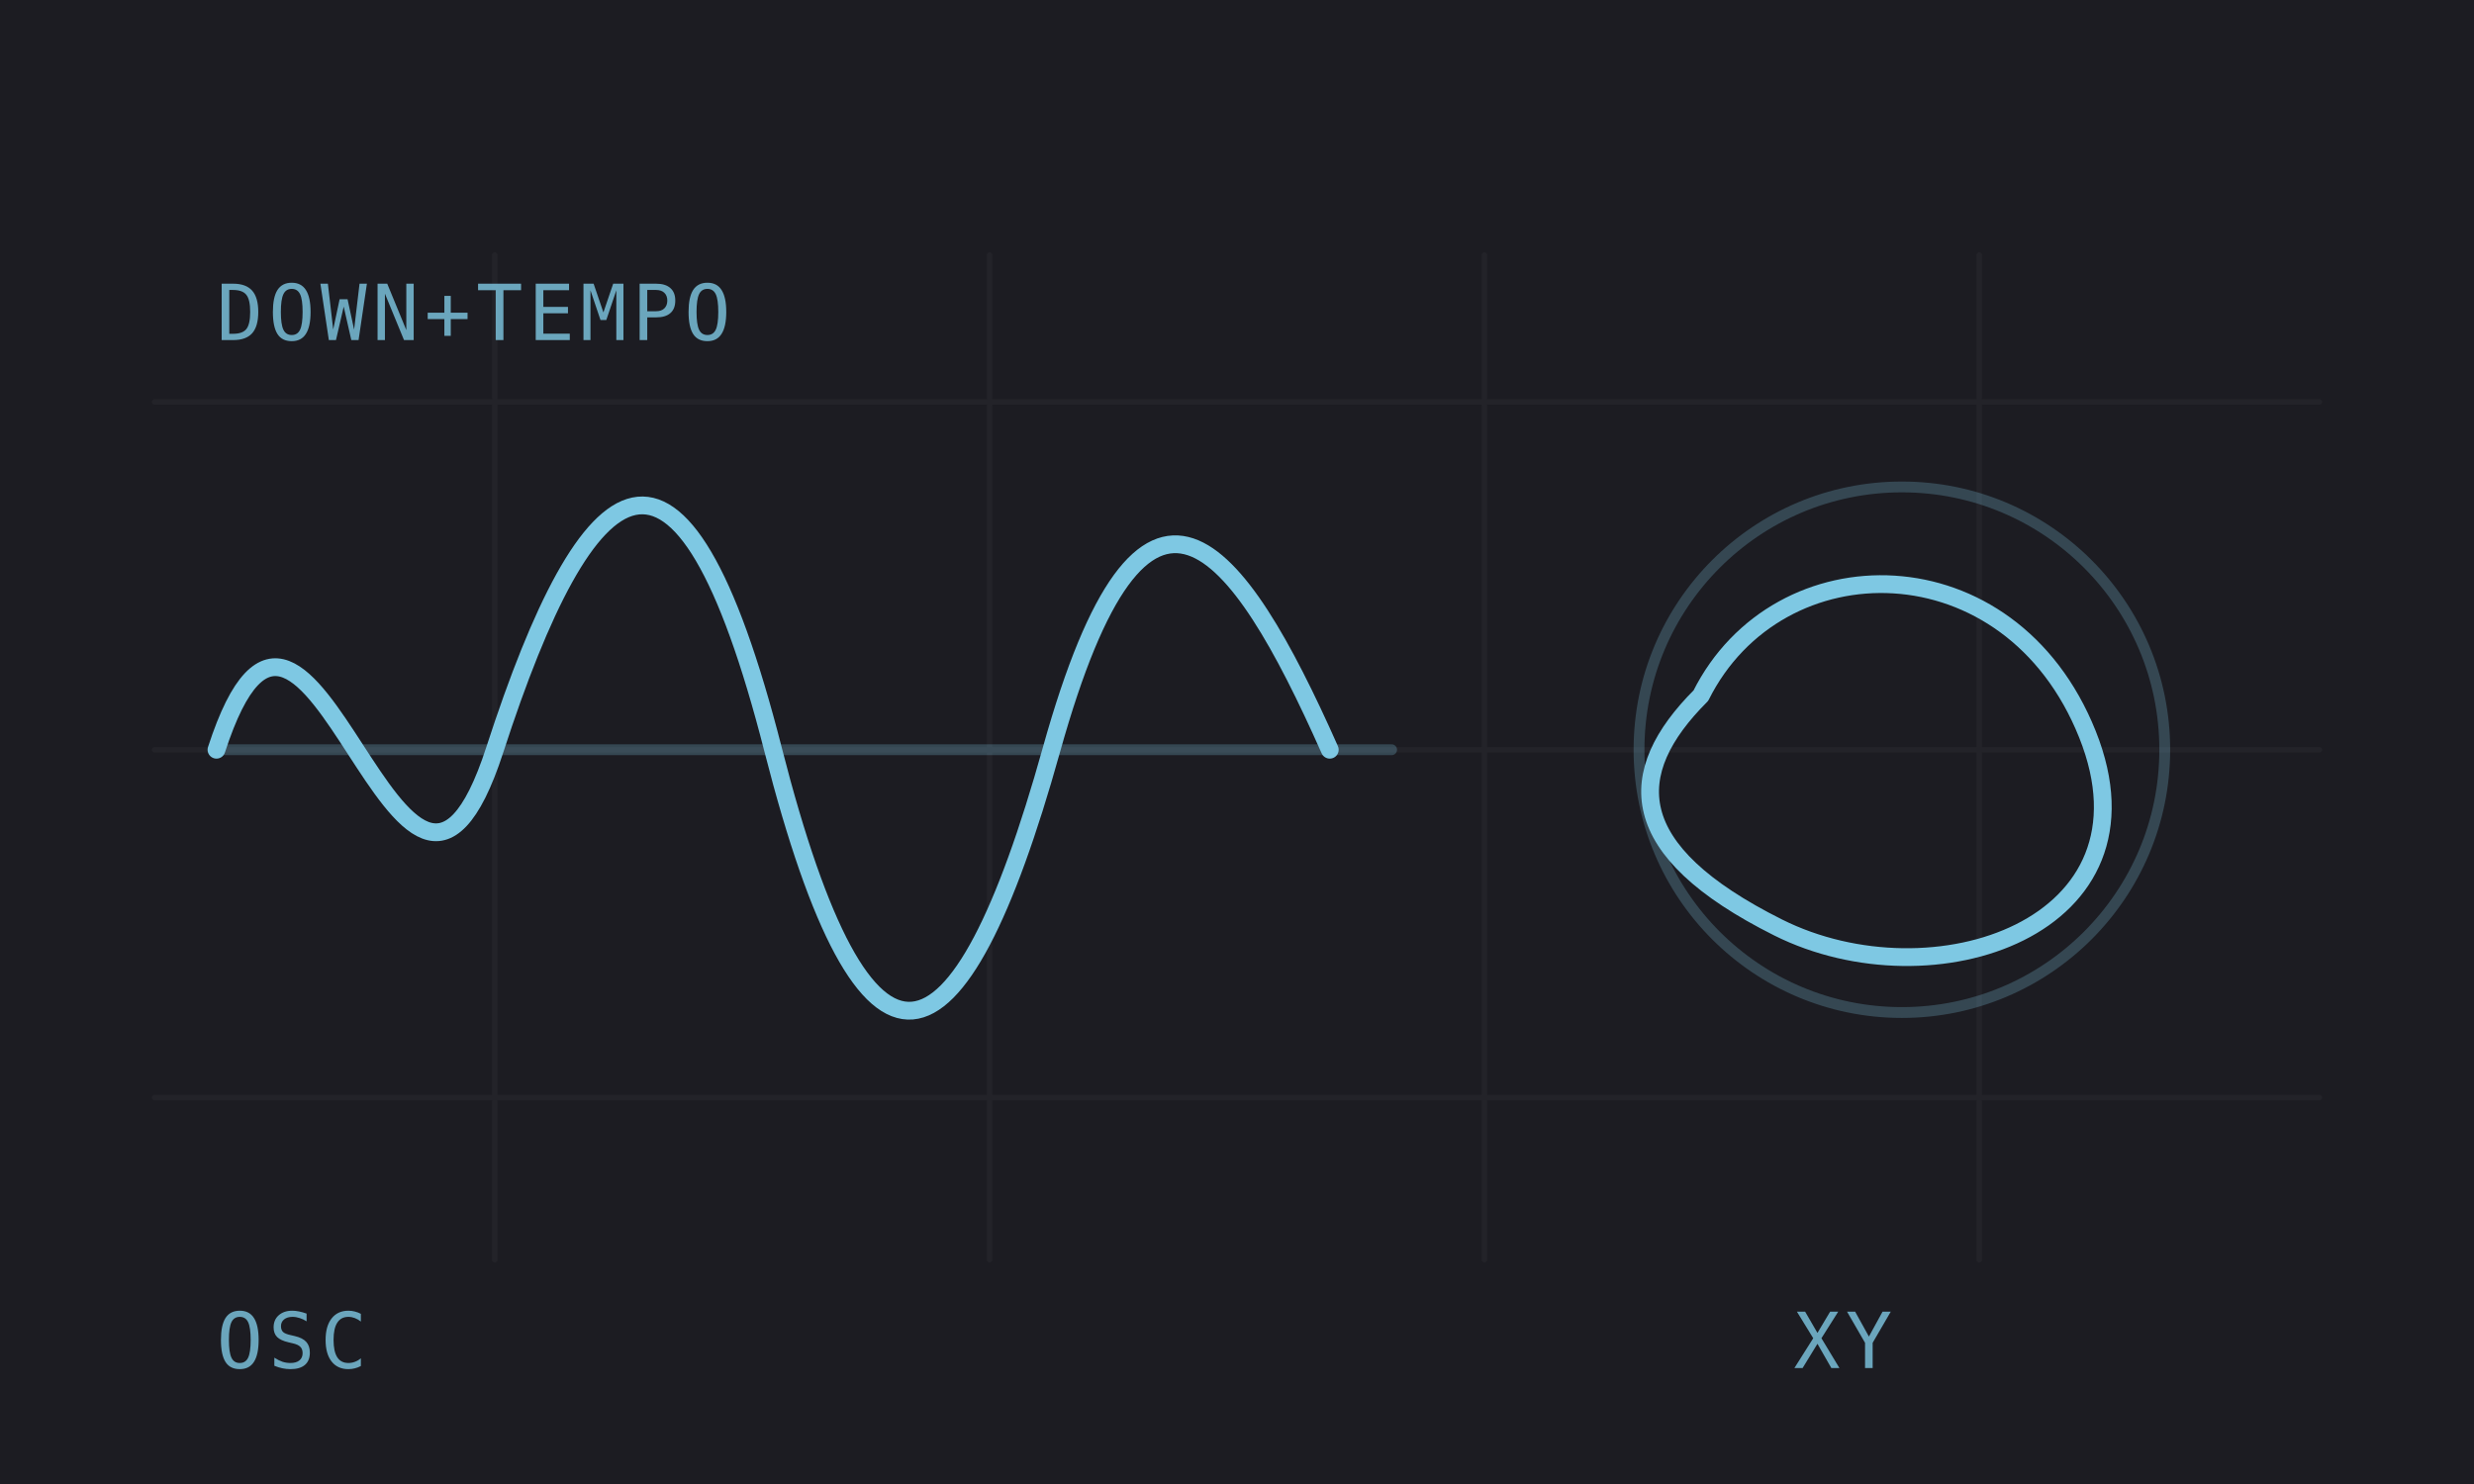
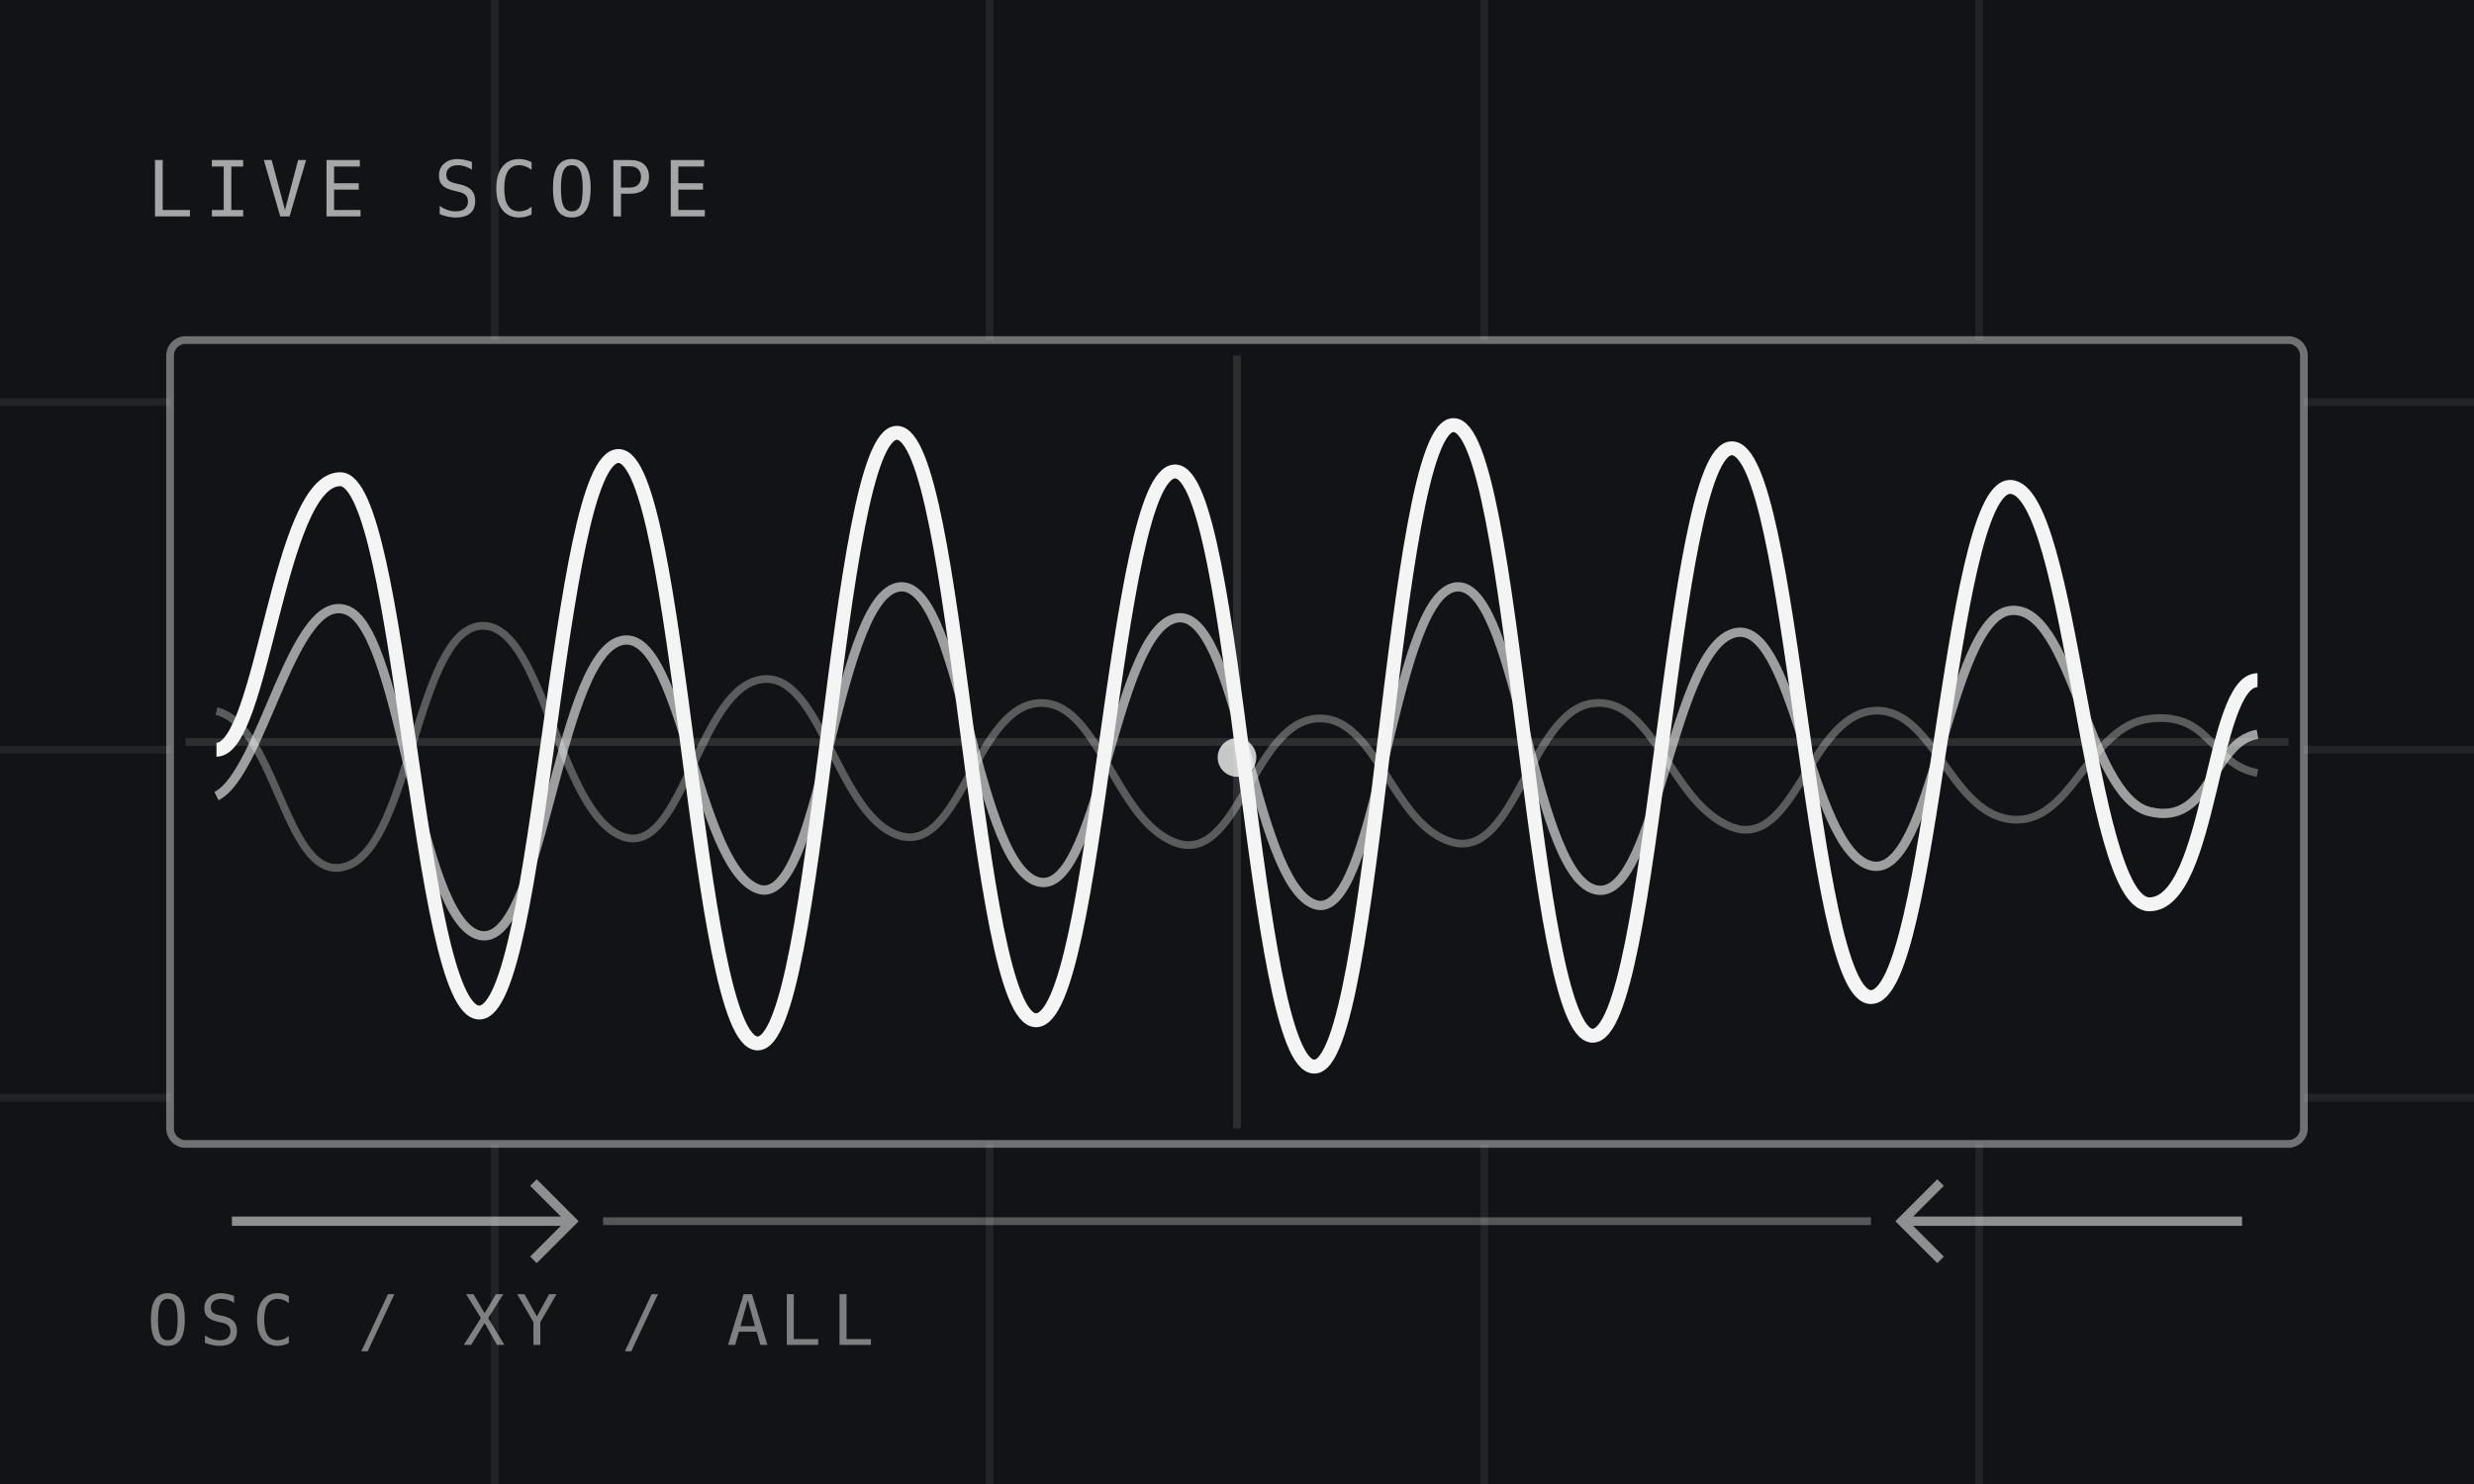
- <svg xmlns="http://www.w3.org/2000/svg" width="960" height="576" viewBox="0 0 320 192" class="signal-art" fill="none" role="img" aria-labelledby="title description">
-   <style>.signal-art{ width: 100%; height: calc(100% - 46px); overflow: visible; stroke-width: 1.3; stroke-linecap: round; stroke-linejoin: round; }
- .signal-grid{ stroke: #ffffff; opacity: .035; stroke-width: .7; }
- .signal-main{ stroke: #7ec8e3; stroke-width: 2.3; }
- .signal-ghost{ stroke: #7ec8e3; opacity: .25; stroke-width: 1.4; }
- .signal-art text{ fill: #7ec8e3; opacity: .8; font: 10px monospace; letter-spacing: .7px; stroke: none; }
- .signal-art{ height: calc(100% - 55px); }</style>
-   <rect width="320" height="192" fill="#1c1c22" />
-   <g class="signal-grid">
-     <path d="M20 52H300" />
-     <path d="M20 97H300" />
-     <path d="M20 142H300" />
-     <path d="M64 33V163" />
-     <path d="M128 33V163" />
-     <path d="M192 33V163" />
-     <path d="M256 33V163" />
+ <svg xmlns="http://www.w3.org/2000/svg" width="320" height="192" viewBox="0 0 320 192">
+   <rect width="320" height="192" fill="#111316" />
+   <g stroke="#fff" stroke-opacity=".07" stroke-width="1">
+     <path d="M0 52h320M0 97h320M0 142h320M64 0v192M128 0v192M192 0v192M256 0v192" />
  </g>
-   <g>
-     <text x="28" y="44">DOWN+TEMPO</text>
-     <path class="signal-ghost" d="M28 97H180" />
-     <path class="signal-main" d="M28 97 C40 60, 52 134, 64 97 S88 50, 100 97 S124 140, 136 97 S160 70, 172 97" />
-     <circle class="signal-ghost" cx="246" cy="97" r="34" />
-     <path class="signal-main" d="M220 90 C230 70, 260 70, 270 95 S250 130, 230 120 S210 100, 220 90" />
-     <text x="28" y="177">OSC</text>
-     <text x="232" y="177">XY</text>
+   <g fill="#f4f4f4" font-family="monospace" letter-spacing="1.4">
+     <text x="19" y="28" font-size="10" opacity=".65">LIVE SCOPE</text>
+     <text x="19" y="174" font-size="9" opacity=".48">OSC / XY / ALL</text>
  </g>
+   <rect x="22" y="44" width="276" height="104" rx="2" fill="#111316" stroke="#f4f4f4" stroke-opacity=".42" />
+   <path d="M24 96h272M160 46v100" stroke="#f4f4f4" stroke-opacity=".12" stroke-width="1" />
+   <path d="M28 97 C34 97 36 62 44 62 S54 131 62 131 72 59 80 59 90 135 98 135 108 56 116 56 126 132 134 132 144 61 152 61 162 138 170 138 180 55 188 55 198 134 206 134 216 58 224 58 234 129 242 129 252 63 260 63 270 117 278 117 286 88 292 88" fill="none" stroke="#f4f4f4" stroke-width="1.8" />
+   <path d="M28 103 C34 100 38 76 45 79 S54 119 62 121 72 86 80 83 90 112 98 115 108 78 116 76 126 111 134 114 144 82 152 80 162 114 170 117 180 78 188 76 198 112 206 115 216 85 224 82 234 110 242 112 252 80 260 79 270 103 278 105 286 96 292 95" fill="none" stroke="#f4f4f4" stroke-opacity=".62" stroke-width="1.2" />
+   <path d="M28 92 C36 94 37 115 45 112 S54 82 62 81 72 104 80 108 90 90 98 88 108 105 116 108 126 92 134 91 144 106 152 109 162 94 170 93 180 107 188 109 198 92 206 91 216 104 224 107 234 93 242 92 252 105 260 106 270 94 278 93 286 99 292 100" fill="none" stroke="#f4f4f4" stroke-opacity=".32" stroke-width="1" />
+   <circle cx="160" cy="98" r="2.5" fill="#f4f4f4" opacity=".8" />
+   <path d="M30 158h44m-5-5 5 5-5 5M290 158h-44m5-5-5 5 5 5" fill="none" stroke="#f4f4f4" stroke-opacity=".55" stroke-width="1.2" />
+   <path d="M78 158h164" stroke="#f4f4f4" stroke-opacity=".3" stroke-width="1" />
</svg>
